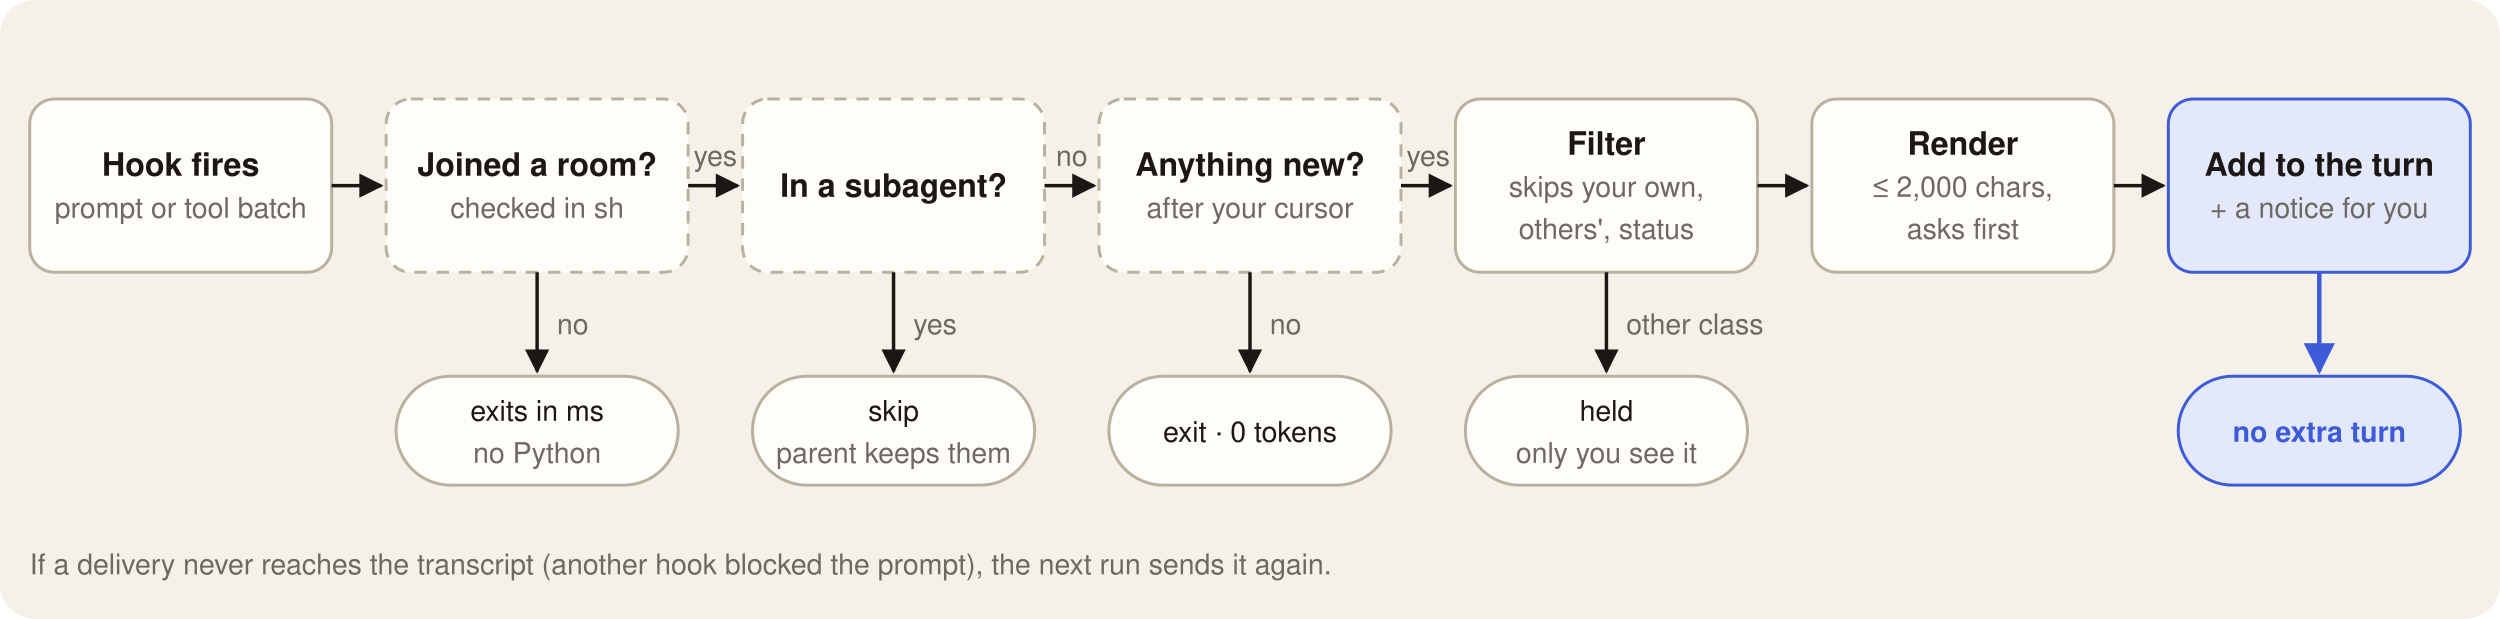
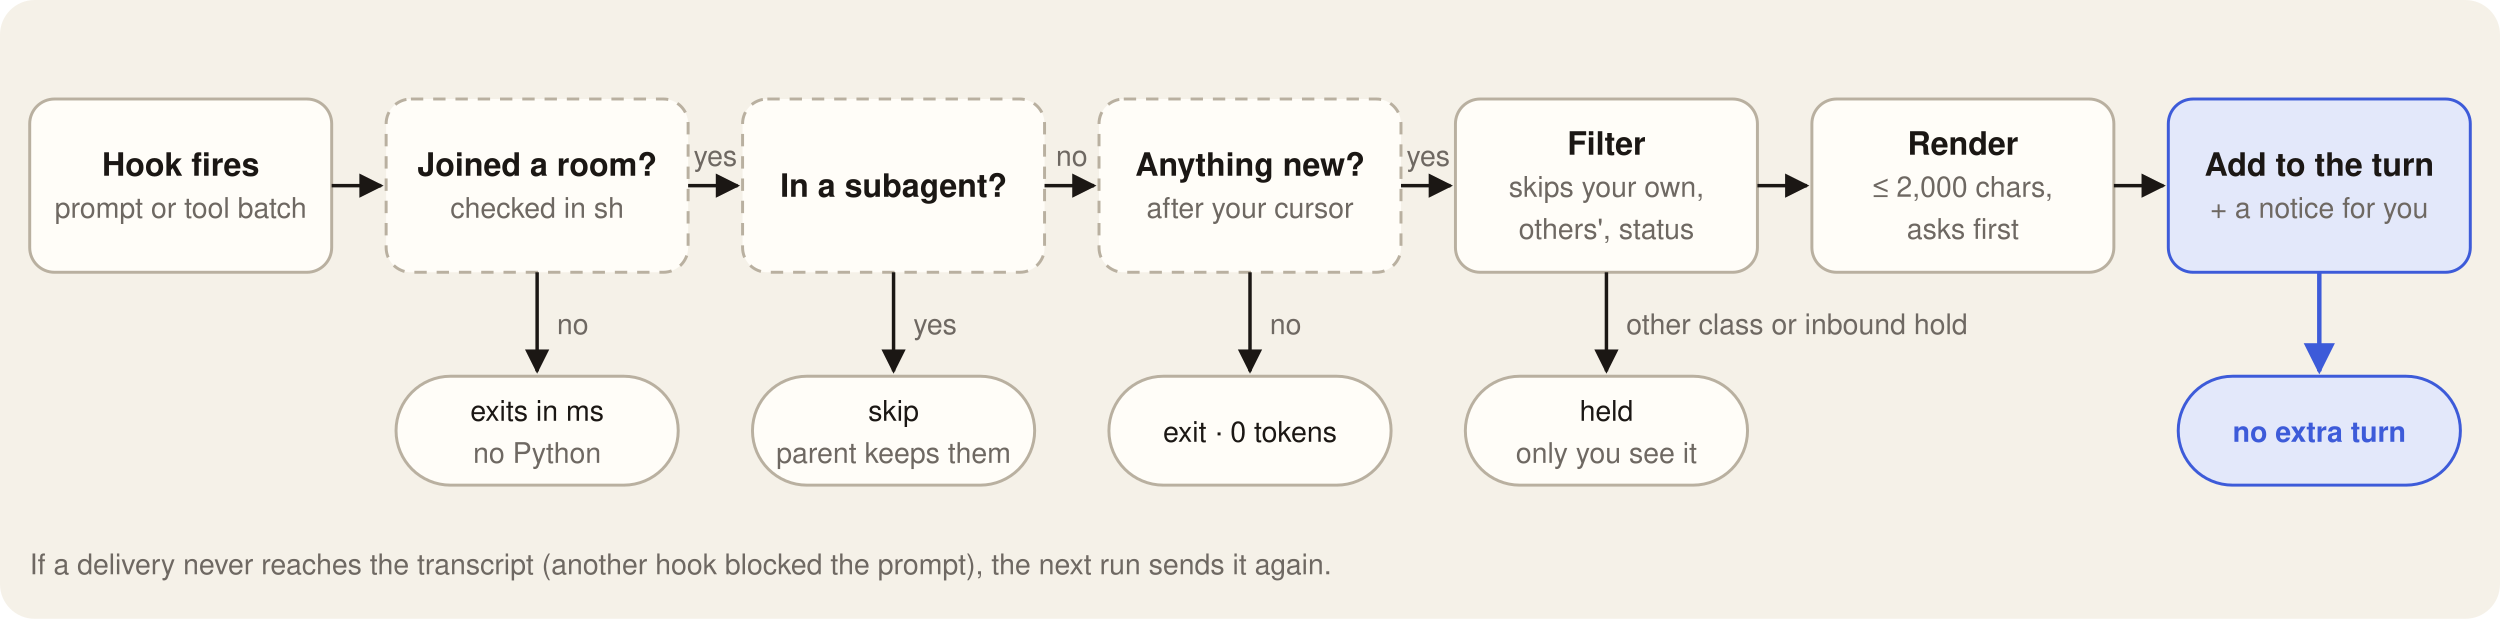
- <svg xmlns="http://www.w3.org/2000/svg" viewBox="0 0 1010 250" width="1010" height="250" role="img" aria-label="One hook run: it fires on a prompt or a tool batch. A sh guard exits in milliseconds if the session hasn't joined a room. Subagents are skipped, so the parent keeps its messages. With nothing new it exits at zero tokens. Otherwise it filters out your own lines, lines for others and status lines, holds messages from another permission class for the human only, renders up to 2,000 characters with asks first, and adds them to the turn with a notice for you: no extra turn.">
+ <svg xmlns="http://www.w3.org/2000/svg" viewBox="0 0 1010 250" width="1010" height="250" role="img" aria-label="One hook run: it fires on a prompt or a tool batch. A sh guard exits in milliseconds if the session hasn't joined a room. Subagents are skipped, so the parent keeps its messages. With nothing new it exits at zero tokens. Otherwise it filters out your own lines, lines for others and status lines, holds messages from another permission class (or under an inbound hold) for the human only, renders up to 2,000 characters with asks first, and adds them to the turn with a notice for you: no extra turn.">
  <style>
.t{font-family:-apple-system,BlinkMacSystemFont,"Segoe UI",Helvetica,Arial,sans-serif;font-size:13px;fill:#1b1714}
.b{font-weight:600}.s{font-size:11.5px}.g{fill:#6e6862}.r{fill:#3d5bd9}.m{fill:#e8344e}
.mono{font-family:ui-monospace,SFMono-Regular,Menlo,Consolas,monospace}
.box{fill:#fffdf8;stroke:#b9b0a0;stroke-width:1.2}
.dec{fill:#fffdf8;stroke:#b9b0a0;stroke-width:1.2;stroke-dasharray:5 4}
.ok{fill:#e3e8fa;stroke:#3d5bd9;stroke-width:1.2}
.hot{fill:#fbe0e4;stroke:#e8344e;stroke-width:1.2}
.ln{stroke:#1b1714;stroke-width:1.4;fill:none}
.lr{stroke:#3d5bd9;stroke-width:1.8;fill:none}
</style>
  <defs>
    <marker id="ai" viewBox="0 0 10 10" refX="9" refY="5" markerWidth="7" markerHeight="7" orient="auto-start-reverse">
      <path d="M0,0 L10,5 L0,10 z" fill="#1b1714" />
    </marker>
    <marker id="ar" viewBox="0 0 10 10" refX="9" refY="5" markerWidth="7" markerHeight="7" orient="auto-start-reverse">
      <path d="M0,0 L10,5 L0,10 z" fill="#3d5bd9" />
    </marker>
  </defs>
  <rect width="1010" height="250" rx="14" fill="#f5f1e8" />
  <rect class="box" x="12" y="40" width="122" height="70" rx="10" />
  <text class="t b" x="73.0" y="71.0" text-anchor="middle">Hook fires</text>
  <text class="t s g" x="73.0" y="88.0" text-anchor="middle">prompt or tool batch</text>
  <path class="ln" d="M134,75.0 L154,75.0" marker-end="url(#ai)" />
  <rect class="dec" x="156" y="40" width="122" height="70" rx="10" />
  <text class="t b" x="217.0" y="71.0" text-anchor="middle">Joined a room?</text>
  <text class="t s g" x="217.0" y="88.0" text-anchor="middle">checked in sh</text>
  <path class="ln" d="M278,75.0 L298,75.0" marker-end="url(#ai)" />
  <text class="t s g" x="289.0" y="67.0" text-anchor="middle">yes</text>
  <path class="ln" d="M217.0,110 L217.0,150" marker-end="url(#ai)" />
  <text class="t s g" x="225.0" y="135" text-anchor="start">no</text>
  <rect class="box" x="160" y="152" width="114" height="44" rx="22" />
  <text class="t s" x="217.0" y="170.0" text-anchor="middle">exits in ms</text>
  <text class="t s g" x="217.0" y="187.0" text-anchor="middle">no Python</text>
  <rect class="dec" x="300" y="40" width="122" height="70" rx="10" />
  <text class="t b" x="361.0" y="79.5" text-anchor="middle">In a subagent?</text>
  <path class="ln" d="M422,75.0 L442,75.0" marker-end="url(#ai)" />
  <text class="t s g" x="433.0" y="67.0" text-anchor="middle">no</text>
  <path class="ln" d="M361.0,110 L361.0,150" marker-end="url(#ai)" />
  <text class="t s g" x="369.0" y="135" text-anchor="start">yes</text>
  <rect class="box" x="304" y="152" width="114" height="44" rx="22" />
  <text class="t s" x="361.0" y="170.0" text-anchor="middle">skip</text>
  <text class="t s g" x="361.0" y="187.0" text-anchor="middle">parent keeps them</text>
  <rect class="dec" x="444" y="40" width="122" height="70" rx="10" />
  <text class="t b" x="505.0" y="71.0" text-anchor="middle">Anything new?</text>
  <text class="t s g" x="505.0" y="88.0" text-anchor="middle">after your cursor</text>
  <path class="ln" d="M566,75.0 L586,75.0" marker-end="url(#ai)" />
  <text class="t s g" x="577.0" y="67.0" text-anchor="middle">yes</text>
  <path class="ln" d="M505.0,110 L505.0,150" marker-end="url(#ai)" />
  <text class="t s g" x="513.0" y="135" text-anchor="start">no</text>
  <rect class="box" x="448" y="152" width="114" height="44" rx="22" />
  <text class="t s" x="505.0" y="178.5" text-anchor="middle">exit · 0 tokens</text>
  <rect class="box" x="588" y="40" width="122" height="70" rx="10" />
  <text class="t b" x="649.0" y="62.5" text-anchor="middle">Filter</text>
  <text class="t s g" x="649.0" y="79.5" text-anchor="middle">skips your own,</text>
  <text class="t s g" x="649.0" y="96.5" text-anchor="middle">others', status</text>
  <path class="ln" d="M710,75.0 L730,75.0" marker-end="url(#ai)" />
  <path class="ln" d="M649.0,110 L649.0,150" marker-end="url(#ai)" />
-   <text class="t s g" x="657.0" y="135" text-anchor="start">other class</text>
+   <text class="t s g" x="657.0" y="135" text-anchor="start">other class or inbound hold</text>
  <rect class="box" x="592" y="152" width="114" height="44" rx="22" />
  <text class="t s" x="649.0" y="170.0" text-anchor="middle">held</text>
  <text class="t s g" x="649.0" y="187.0" text-anchor="middle">only you see it</text>
  <rect class="box" x="732" y="40" width="122" height="70" rx="10" />
  <text class="t b" x="793.0" y="62.5" text-anchor="middle">Render</text>
  <text class="t s g" x="793.0" y="79.5" text-anchor="middle">≤ 2,000 chars,</text>
  <text class="t s g" x="793.0" y="96.5" text-anchor="middle">asks first</text>
  <path class="ln" d="M854,75.0 L874,75.0" marker-end="url(#ai)" />
  <rect class="ok" x="876" y="40" width="122" height="70" rx="10" />
  <text class="t b" x="937.0" y="71.0" text-anchor="middle">Add to the turn</text>
  <text class="t s g" x="937.0" y="88.0" text-anchor="middle">+ a notice for you</text>
  <path class="lr" d="M937.0,110 L937.0,150" marker-end="url(#ar)" />
  <rect class="ok" x="880" y="152" width="114" height="44" rx="22" />
  <text class="t s b r" x="937.0" y="178.5" text-anchor="middle">no extra turn</text>
  <text class="t s g" x="12" y="232" text-anchor="start">If a delivery never reaches the transcript (another hook blocked the prompt), the next run sends it again.</text>
</svg>
